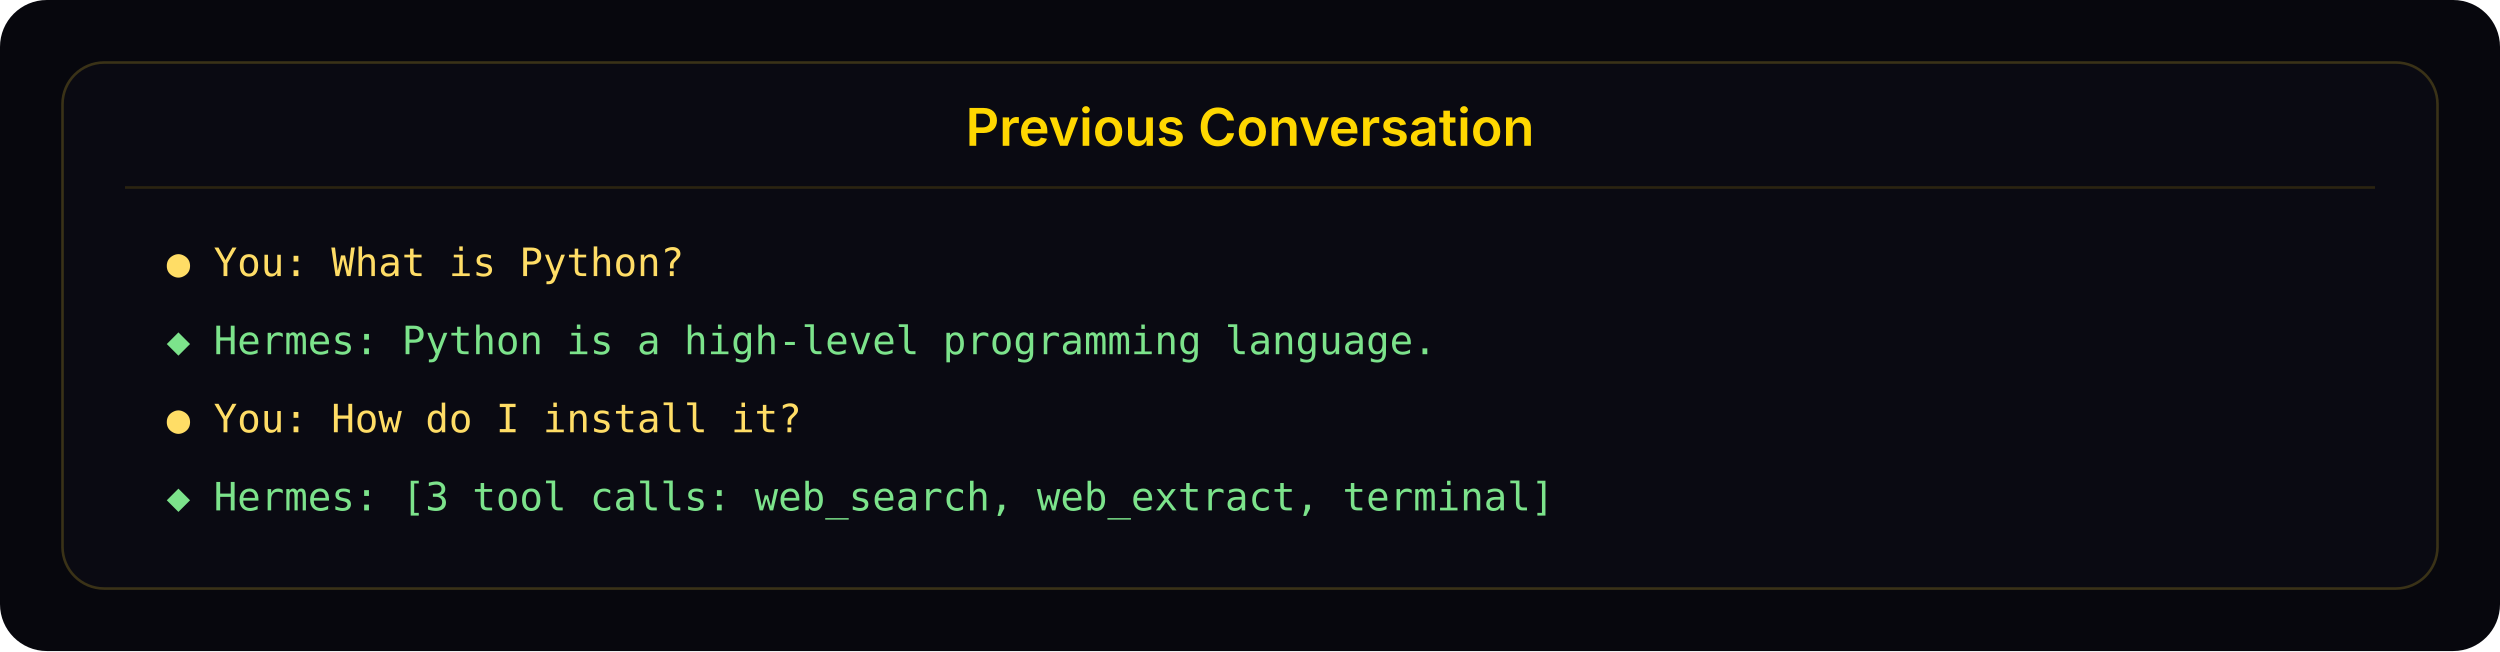
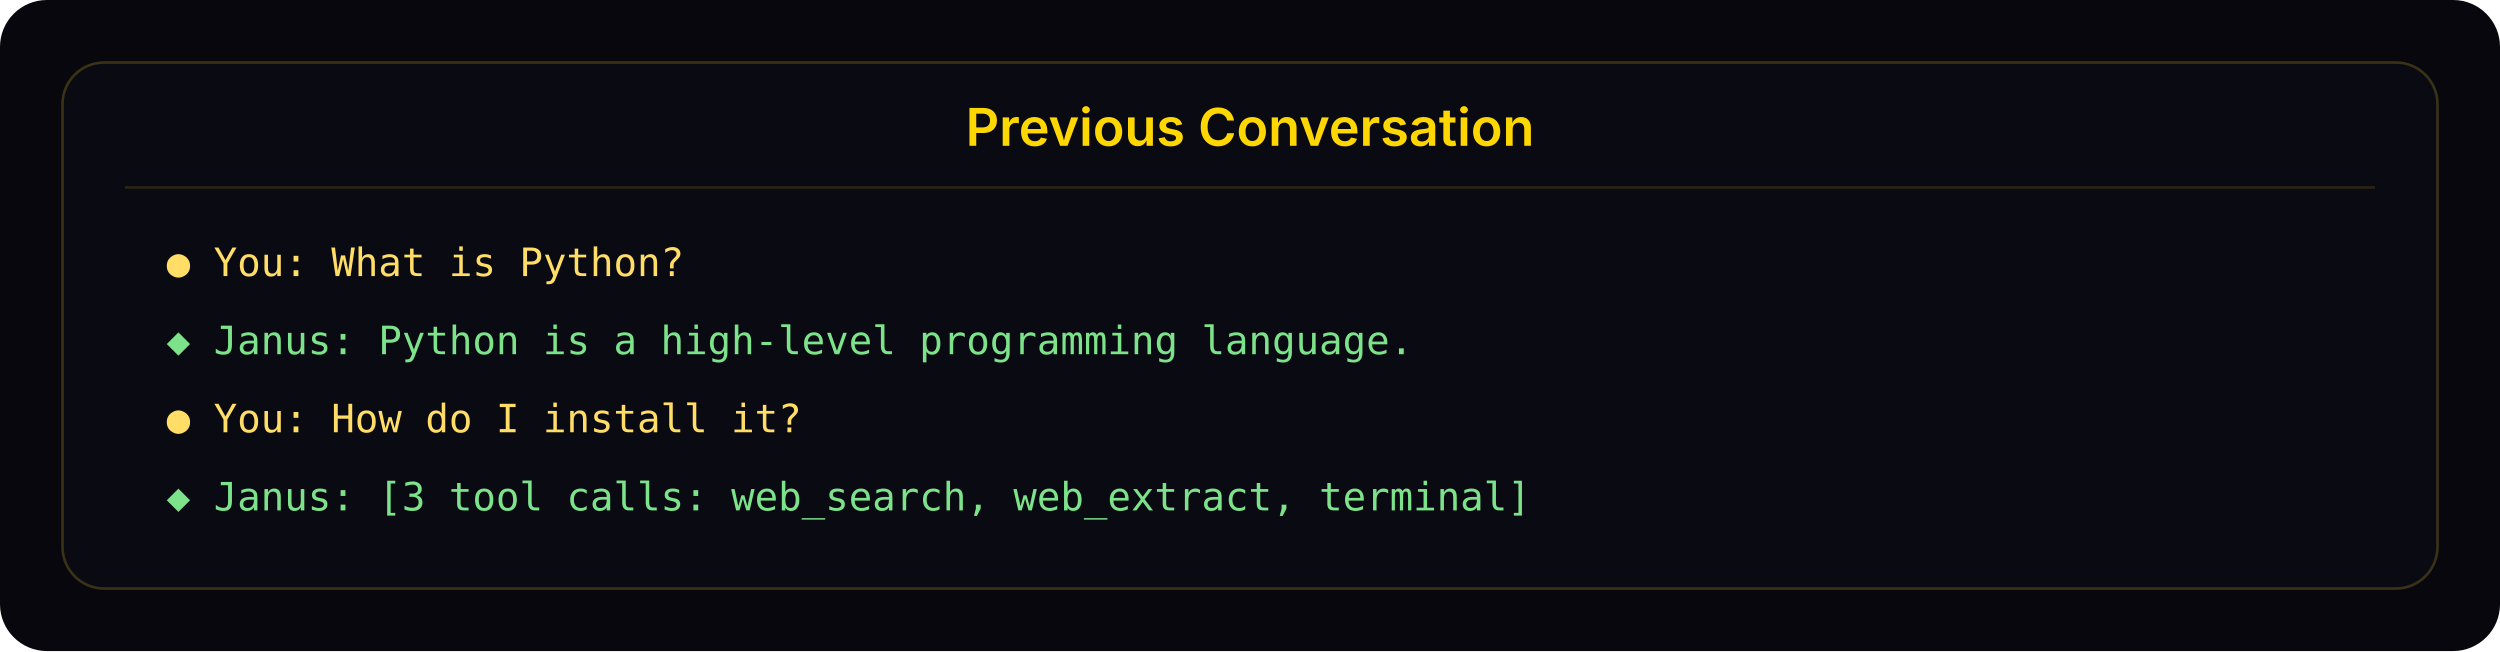
<svg xmlns="http://www.w3.org/2000/svg" width="960" height="250" viewBox="0 0 960 250" role="img" aria-labelledby="title desc">
  <rect width="960" height="250" rx="18" fill="#07070d" />
  <rect x="24" y="24" width="912" height="202" rx="16" fill="#0a0a12" stroke="#3a3217" />
  <text x="480" y="56" text-anchor="middle" fill="#ffd700" font-family="Inter, sans-serif" font-size="20" font-weight="600">Previous Conversation</text>
  <line x1="48" y1="72" x2="912" y2="72" stroke="#2b2410" />
  <text x="64" y="106" fill="#ffdd66" font-family="JetBrains Mono, monospace" font-size="15">● You: What is Python?</text>
-   <text x="64" y="136" fill="#7ce38b" font-family="JetBrains Mono, monospace" font-size="15">◆ Hermes: Python is a high-level programming language.</text>
+   <text x="64" y="136" fill="#7ce38b" font-family="JetBrains Mono, monospace" font-size="15">◆ Janus: Python is a high-level programming language.</text>
  <text x="64" y="166" fill="#ffdd66" font-family="JetBrains Mono, monospace" font-size="15">● You: How do I install it?</text>
-   <text x="64" y="196" fill="#7ce38b" font-family="JetBrains Mono, monospace" font-size="15">◆ Hermes: [3 tool calls: web_search, web_extract, terminal]</text>
+   <text x="64" y="196" fill="#7ce38b" font-family="JetBrains Mono, monospace" font-size="15">◆ Janus: [3 tool calls: web_search, web_extract, terminal]</text>
</svg>
